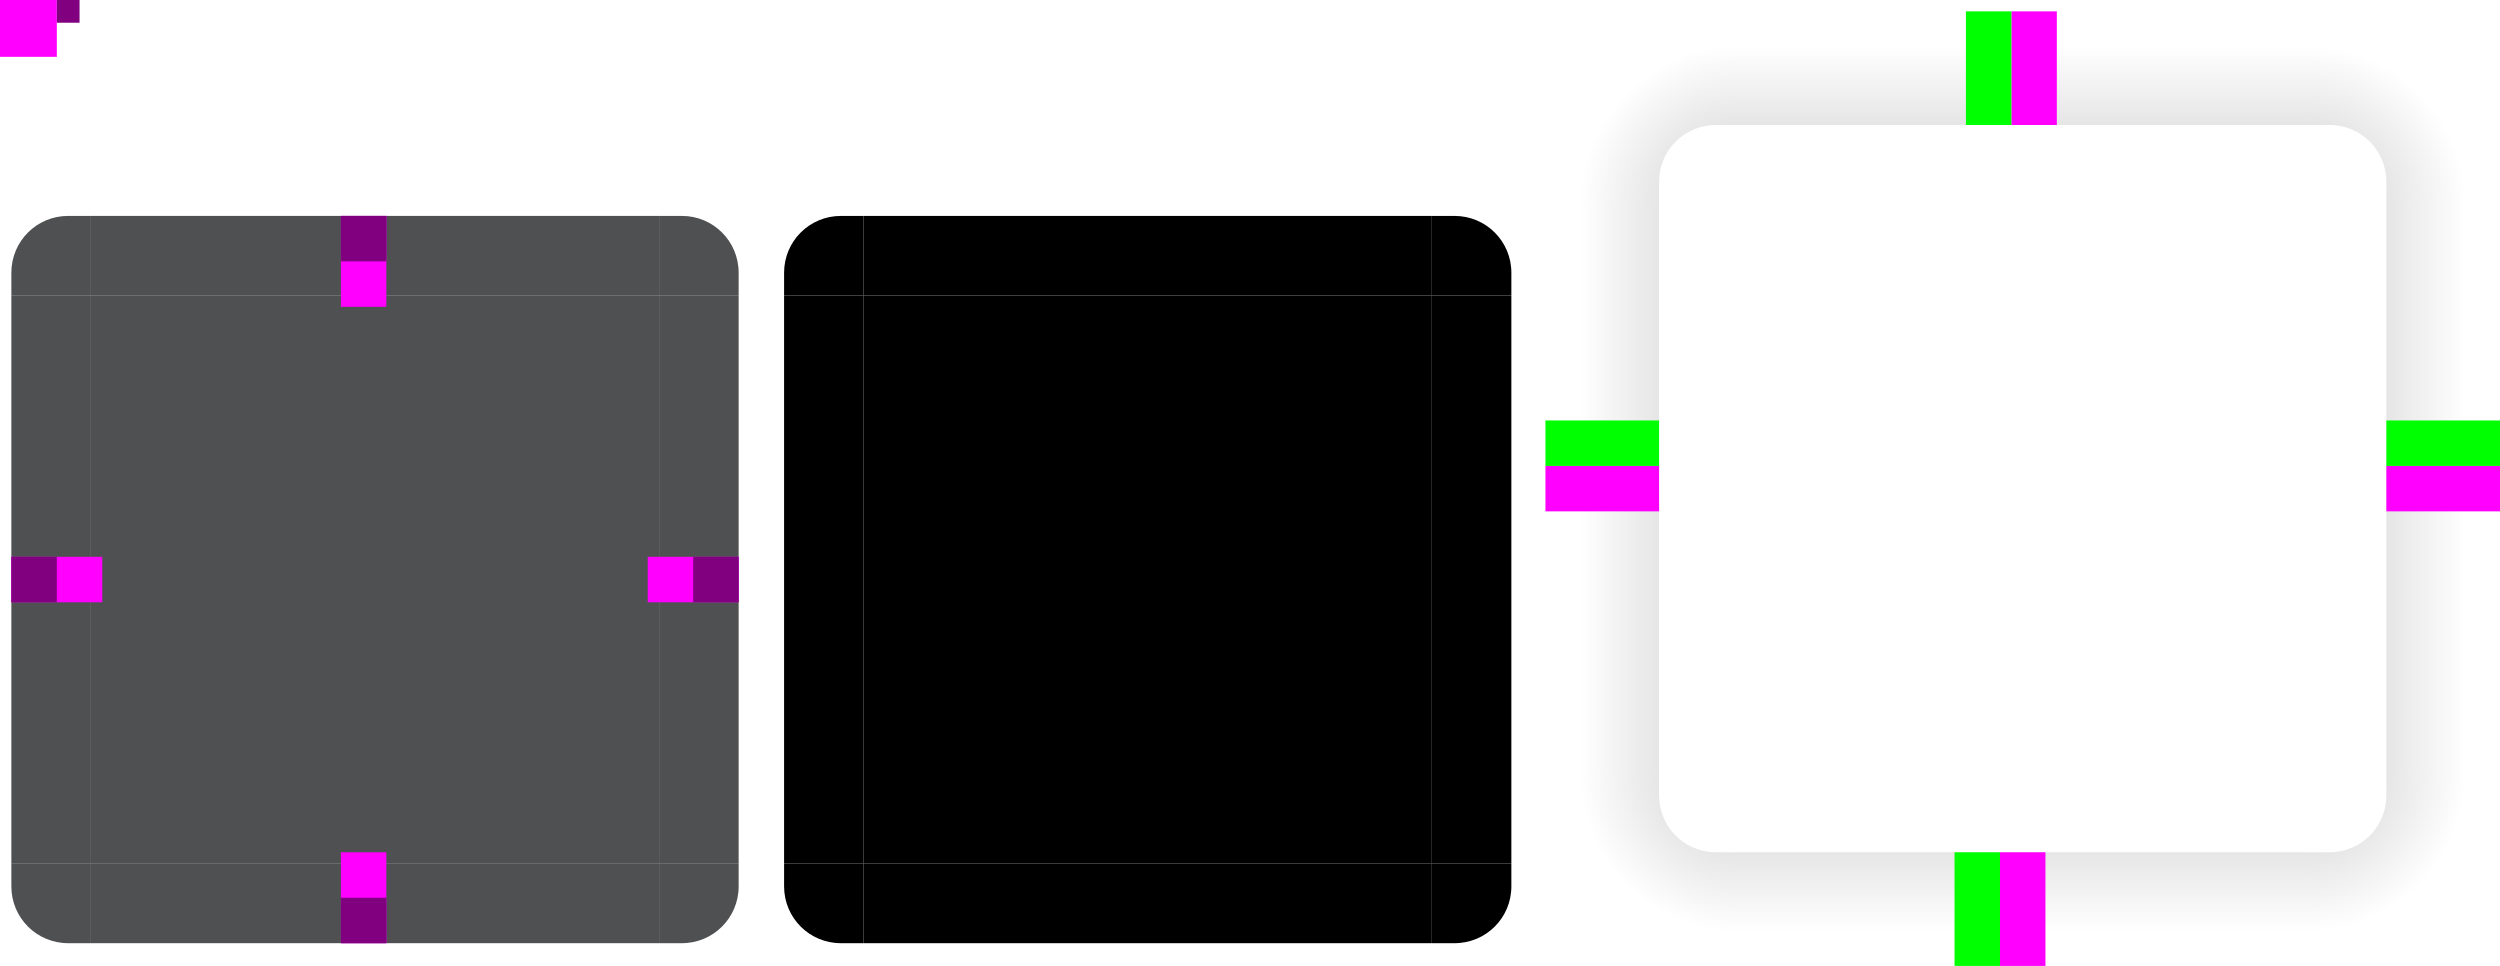
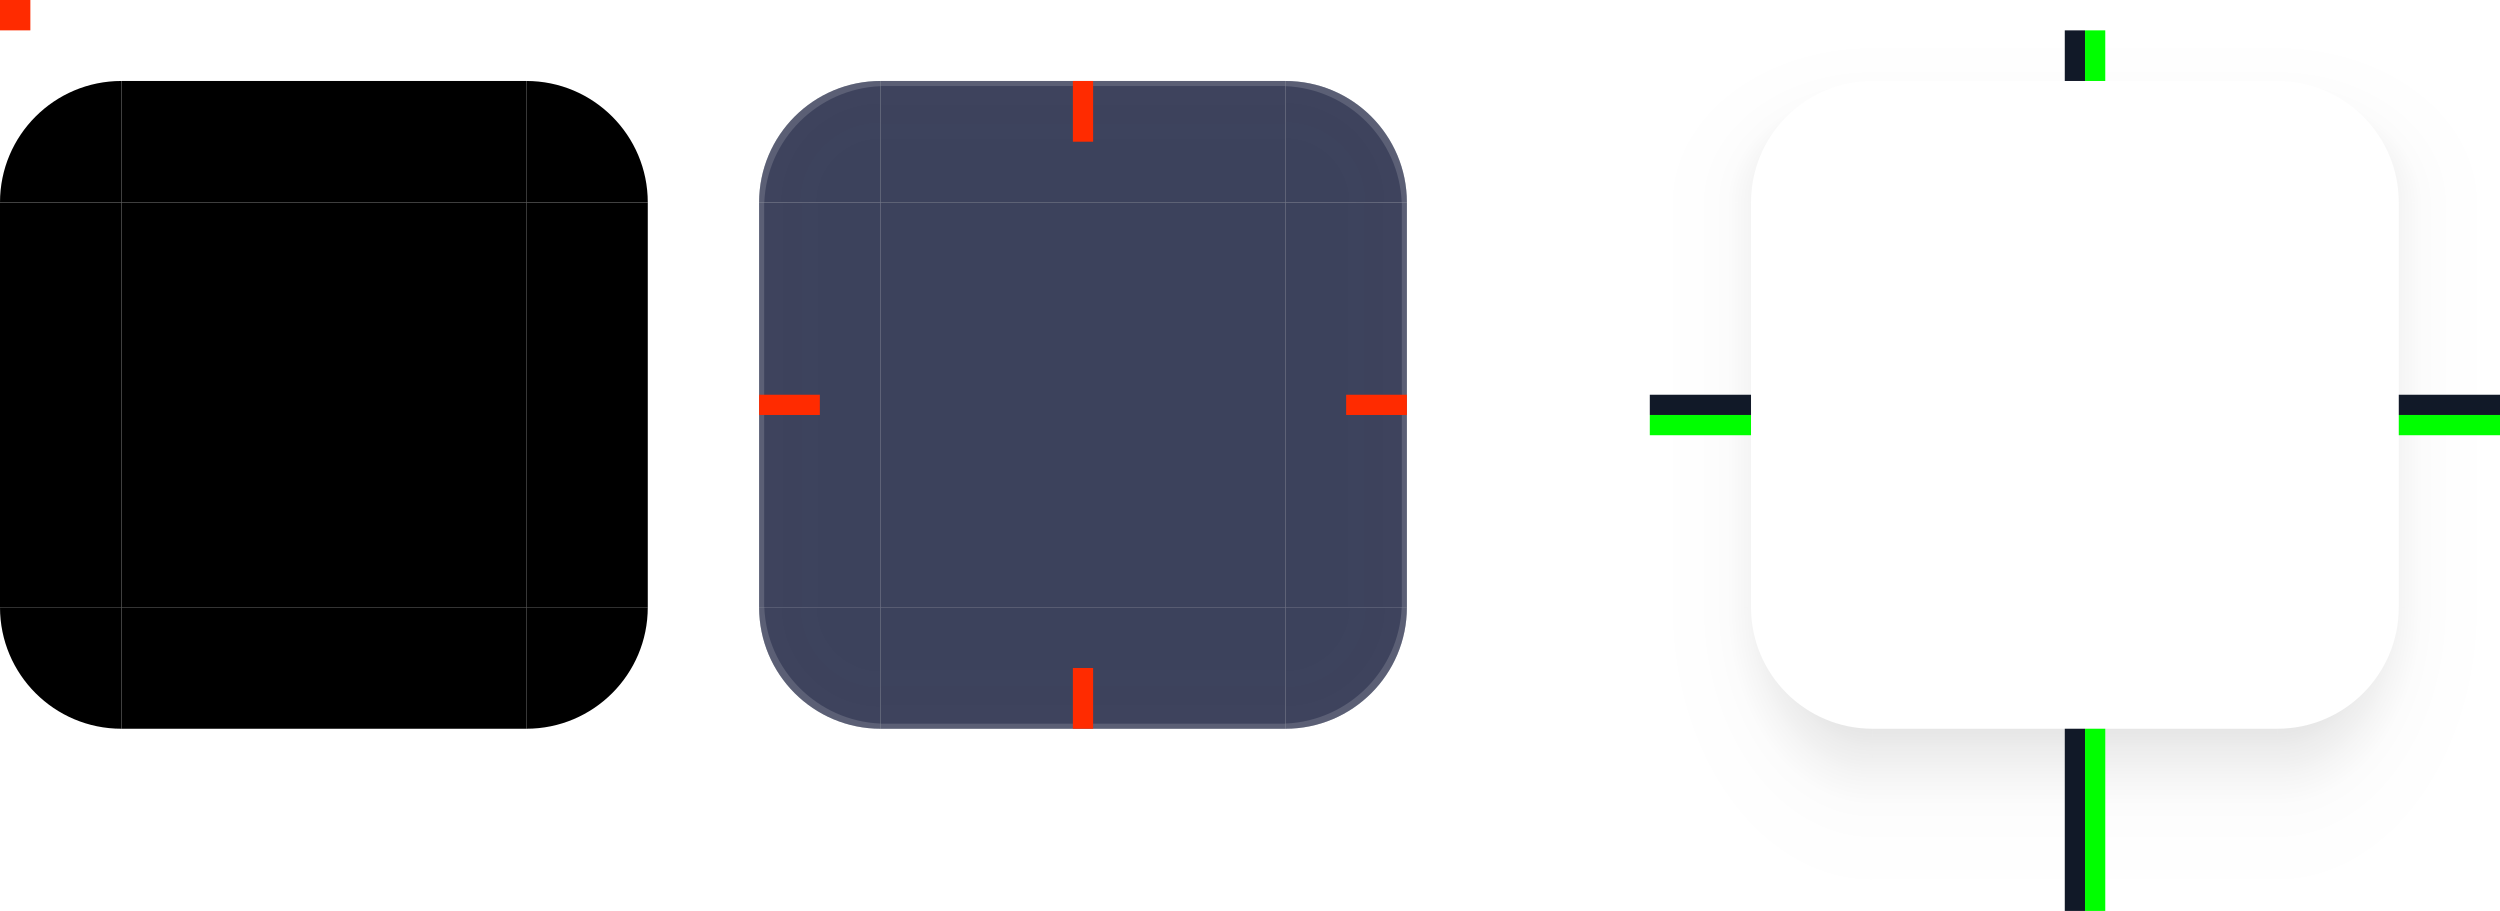
- <svg xmlns="http://www.w3.org/2000/svg" xmlns:xlink="http://www.w3.org/1999/xlink" width="220" height="85" version="1" id="svg24">
+ <svg xmlns="http://www.w3.org/2000/svg" xmlns:xlink="http://www.w3.org/1999/xlink" width="247" height="90" version="1" id="background">
  <defs id="nova">
-     <linearGradient id="linearGradient1278">
-       <stop style="stop-color:#000000;stop-opacity:0.2" offset="0" id="stop1" />
-       <stop style="stop-color:#000000;stop-opacity:0" offset="1" id="stop2" />
+     <linearGradient id="linearGradient20">
+       <stop style="stop-color:#000000;stop-opacity:0;" offset="0.1" id="stop20" />
+       <stop style="stop-color:#ffffff;stop-opacity:0.1;" offset="1" id="stop19" />
    </linearGradient>
-     <radialGradient id="radialGradient4263" cx="984" cy="905.362" r="8.5" fx="984" fy="905.362" gradientTransform="matrix(-1.647069,-5.6461859e-8,5.6464468e-8,-1.647145,1773.715,1559.262)" gradientUnits="userSpaceOnUse" xlink:href="#linearGradient1278" />
-     <linearGradient id="linearGradient4259" x1="83.6" x2="83.6" y1="-969.362" y2="-955.363" gradientTransform="matrix(0.7142857,0,0,1,-317.7143,1250.362)" gradientUnits="userSpaceOnUse" xlink:href="#linearGradient1278" />
-     <radialGradient id="radialGradient3382" cx="984" cy="905.362" r="8.5" fx="984" fy="905.362" gradientTransform="matrix(2.3679458e-6,1.647177,-1.647023,2.367725e-6,1694.15,-1552.825)" gradientUnits="userSpaceOnUse" xlink:href="#linearGradient1278" />
-     <linearGradient id="linearGradient4452" x1="-260" x2="-260" y1="281" y2="295" gradientUnits="userSpaceOnUse" xlink:href="#linearGradient1278" />
-     <radialGradient id="radialGradient4255" cx="982.909" cy="906.453" r="8.5" fx="982.909" fy="906.453" gradientTransform="matrix(1.647068,-3.771647e-6,3.7713134e-6,1.646922,-1415.921,-1474.855)" gradientUnits="userSpaceOnUse" xlink:href="#linearGradient1278" />
-     <radialGradient id="radialGradient4275" cx="984" cy="905.362" r="8.5" fx="984" fy="905.362" gradientTransform="matrix(3.2745726e-6,-1.646935,1.647045,3.2747911e-6,-1338.175,1638.58)" gradientUnits="userSpaceOnUse" xlink:href="#linearGradient1278" />
-     <linearGradient id="linearGradient4385" x1="83.6" x2="83.6" y1="-969.362" y2="-955.362" gradientTransform="matrix(0.7142857,0,0,1,-317.7143,1250.362)" gradientUnits="userSpaceOnUse" xlink:href="#linearGradient1278" />
-     <linearGradient id="linearGradient4387" x1="83.6" x2="83.6" y1="-969.362" y2="-955.361" gradientTransform="matrix(0.7142857,0,0,1,-317.7143,1250.362)" gradientUnits="userSpaceOnUse" xlink:href="#linearGradient1278" />
-     <style id="current-color-scheme" type="text/css">
-    .ColorScheme-Background {color:#1a1b1e; } .ColorScheme-ButtonBackground { color:#343434; } .ColorScheme-Highlight { color:#3c5fff; } .ColorScheme-Text { color:#dfdfdf; } .ColorScheme-ViewBackground { color:#242424; } .ColorScheme-NegativeText { color:#f44336; } .ColorScheme-PositiveText { color:#4caf50; } .ColorScheme-NeutralText { color:#ff9800; }
-   </style>
+     <linearGradient xlink:href="#linearGradient958" id="linearGradient4240" x1="148" x2="148" y1="144" y2="127" gradientTransform="matrix(2,0,0,2,-202,-468)" gradientUnits="userSpaceOnUse" />
+     <linearGradient id="linearGradient958">
+       <stop style="stop-color:#000000;stop-opacity:0.341" offset="0" id="stop1" />
+       <stop style="stop-color:#000000;stop-opacity:0.235" offset=".206" id="stop2" />
+       <stop style="stop-color:#000000;stop-opacity:0.204" offset=".239" id="stop3" />
+       <stop style="stop-color:#000000;stop-opacity:0.165" offset=".283" id="stop4" />
+       <stop style="stop-color:#000000;stop-opacity:0.137" offset=".33" id="stop5" />
+       <stop style="stop-color:#000000;stop-opacity:0.106" offset=".378" id="stop6" />
+       <stop style="stop-color:#000000;stop-opacity:0.086" offset=".434" id="stop7" />
+       <stop style="stop-color:#000000;stop-opacity:0.071" offset=".465" id="stop8" />
+       <stop style="stop-color:#000000;stop-opacity:0.055" offset=".516" id="stop9" />
+       <stop style="stop-color:#000000;stop-opacity:0.039" offset=".555" id="stop10" />
+       <stop style="stop-color:#000000;stop-opacity:0.012" offset=".651" id="stop11" />
+       <stop style="stop-color:#000000;stop-opacity:0.004" offset=".789" id="stop12" />
+       <stop style="stop-color:#000000;stop-opacity:0" offset="1" id="stop13" />
+     </linearGradient>
+     <radialGradient xlink:href="#linearGradient958" id="radialGradient4238" cx="129.71" cy="144.271" r="11" fx="129.71" fy="144.271" gradientTransform="matrix(0,-3.090868,4.000072,0,-521.0936,220.9161)" gradientUnits="userSpaceOnUse" />
+     <linearGradient xlink:href="#linearGradient958" id="linearGradient4236" x1="129" x2="129" y1="133.355" y2="129.968" gradientTransform="matrix(2,0,0,-17.71428,-202,2262.285)" gradientUnits="userSpaceOnUse" />
+     <linearGradient xlink:href="#linearGradient958" id="linearGradient4234" x1="148" x2="148" y1="134.8" y2="129.667" gradientTransform="matrix(0,2,-8.571428,0,1291.428,-438)" gradientUnits="userSpaceOnUse" />
+     <radialGradient xlink:href="#linearGradient958" id="radialGradient4232" cx="129.71" cy="144.271" r="11" fx="129.71" fy="144.271" gradientTransform="matrix(0,5.454505,4.000071,0,-521.0934,-807.5035)" gradientUnits="userSpaceOnUse" />
+     <radialGradient xlink:href="#linearGradient958" id="radialGradient5631" cx="129.71" cy="144.271" r="11" fx="129.71" fy="144.271" gradientTransform="matrix(0,-3.090868,-4.000072,0,713.0936,220.9161)" gradientUnits="userSpaceOnUse" />
+     <radialGradient xlink:href="#linearGradient958" id="radialGradient5627" cx="129.71" cy="144.271" r="11" fx="129.71" fy="144.271" gradientTransform="matrix(0,5.454505,-4.000071,0,713.0934,-807.5035)" gradientUnits="userSpaceOnUse" />
+     <linearGradient xlink:href="#linearGradient958" id="linearGradient1105" x1="148" x2="148" y1="134.8" y2="129.667" gradientTransform="matrix(0,2,8.571428,0,-1099.428,-438)" gradientUnits="userSpaceOnUse" />
+     <style id="current-color-scheme" type="text/css"> .ColorScheme-Background {color:#1a1b1e; } .ColorScheme-ButtonBackground { color:#2a2a2a; } .ColorScheme-Highlight { color:#3c5fff; } .ColorScheme-Text { color:#ffffff; } .ColorScheme-ViewBackground { color:#2a2a2a; } .ColorScheme-NegativeText { color:#f44336; } .ColorScheme-PositiveText { color:#4caf50; } .ColorScheme-NeutralText { color:#ff9800; }
+     </style>
+     <linearGradient xlink:href="#linearGradient20" id="linearGradient15" x1="73.983" y1="278.006" x2="73.983" y2="253.949" gradientUnits="userSpaceOnUse" gradientTransform="translate(-148,-532)" />
+     <linearGradient xlink:href="#linearGradient20" id="linearGradient19" gradientUnits="userSpaceOnUse" x1="73.983" y1="278.006" x2="73.983" y2="253.949" gradientTransform="translate(1.5929199e-6,-104)" />
+     <linearGradient xlink:href="#linearGradient20" id="linearGradient21" gradientUnits="userSpaceOnUse" gradientTransform="translate(-288,-244)" x1="73.983" y1="278.006" x2="73.983" y2="253.949" />
+     <linearGradient xlink:href="#linearGradient20" id="linearGradient22" gradientUnits="userSpaceOnUse" gradientTransform="translate(-288,-392)" x1="73.983" y1="278.006" x2="73.983" y2="253.949" />
+     <radialGradient xlink:href="#linearGradient20" id="radialGradient24" cx="254.005" cy="33.997" fx="254.005" fy="33.997" r="12" gradientUnits="userSpaceOnUse" gradientTransform="matrix(2.028946,0,0,2.040081,-261.357,-35.35942)" />
+     <radialGradient xlink:href="#linearGradient20" id="radialGradient28" gradientUnits="userSpaceOnUse" gradientTransform="matrix(0,-2.028946,2.040081,0,104.6406,549.357)" cx="254.005" cy="33.997" fx="254.005" fy="33.997" r="12" />
+     <radialGradient xlink:href="#linearGradient20" id="radialGradient29" gradientUnits="userSpaceOnUse" gradientTransform="matrix(-2.028946,0,0,-2.040081,689.357,183.3594)" cx="254.005" cy="33.997" fx="254.005" fy="33.997" r="12" />
+     <radialGradient xlink:href="#linearGradient20" id="radialGradient30" gradientUnits="userSpaceOnUse" gradientTransform="matrix(0,2.028946,-2.040081,0,323.3594,-401.3571)" cx="254.005" cy="33.997" fx="254.005" fy="33.997" r="12" />
  </defs>
-   <path id="shadow-topleft" style="fill:url(#radialGradient4275);fill-opacity:1.0" d="m 136,17.999 h 10 v -2 c 0,-2.77 2.23,-5 5,-5 h 2 V 0.999 h -17 z" />
-   <g id="shadow-left" transform="matrix(-1,0,0,1,434,-239.001)">
-     <rect style="fill:url(#linearGradient4385)" width="50" height="10" x="-307" y="288" transform="rotate(-90)" id="rect2" />
-     <rect style="opacity:0.001" width="7" height="1" x="278" y="257" transform="translate(3,2)" id="rect3" />
+   <rect id="shadow-center" style="opacity:0.001;stroke-width:0.5" width="40" height="40" x="185" y="20" />
+   <g id="shadow-top" transform="matrix(0.5,0,0,0.5,93,-4.5)">
+     <path style="fill:url(#linearGradient4240)" transform="translate(128,229)" d="m 56,-214 v 10 h 80 v -10 z" id="path13" />
  </g>
-   <path id="shadow-bottomright" style="fill:url(#radialGradient3382);fill-opacity:1.0" d="m 220,67.999 h -10 v 2 c 0,2.77 -2.23,5 -5,5 h -2 v 10 h 17 z" />
-   <g id="shadow-bottom" transform="rotate(90,336.5005,123.4995)">
-     <rect style="fill:url(#linearGradient4387);fill-opacity:1.0" width="50" height="10" x="-307" y="288" transform="rotate(-90)" id="rect4" />
-     <rect style="opacity:0.001" width="7" height="1" x="278" y="257" transform="translate(3,2)" id="rect5" />
+   <g id="shadow-topleft" transform="matrix(0.5,0,0,0.5,169.5,4.5)">
+     <path style="fill:url(#radialGradient4238)" transform="translate(-25,211)" d="m 12,-214 v 34 h 20 c 0,-0.414 0.011,-0.825 0.031,-1.234 C 32.674,-193.915 43.159,-204 56,-204 v -10 z" id="path14" />
  </g>
-   <g id="shadow-right" transform="translate(-77.99998,-239.001)">
-     <rect style="fill:url(#linearGradient4452);fill-opacity:1.0" width="50" height="10" x="-307" y="288" transform="rotate(-90)" id="rect6" />
-     <rect style="opacity:0.001" width="7" height="1" x="278" y="257" transform="translate(3,2)" id="rect7" />
+   <g id="shadow-bottom" transform="matrix(0.5,0,0,0.5,93,-4.5)">
+     <path style="fill:url(#linearGradient4236)" transform="translate(128,229)" d="m 56,-76 v 36 h 80 v -36 z" id="path15" />
  </g>
-   <g id="shadow-top" transform="matrix(0,-1,-1,0,460,298.999)">
-     <rect style="fill:url(#linearGradient4259);fill-opacity:1.0" width="50" height="10" x="-307" y="288" transform="rotate(-90)" id="rect8" />
-     <rect style="opacity:0.001" width="7" height="1" x="278" y="257" transform="translate(3,2)" id="rect9" />
+   <g id="shadow-left" transform="matrix(0.5,0,0,0.5,93,-4.5)">
+     <path style="fill:url(#linearGradient1105)" transform="translate(128,229)" d="m 12,-180 v 80 h 20 v -80 z" id="path16" />
  </g>
-   <path id="shadow-topright" style="fill:url(#radialGradient4255);fill-opacity:1.0" d="M 203,0.999 V 10.999 h 2 c 2.77,0 5,2.23 5,5 v 2 h 10 V 0.999 Z" />
-   <path id="shadow-bottomleft" style="fill:url(#radialGradient4263);fill-opacity:1.0" d="m 153,84.999 v -10 h -2 c -2.77,0 -5,-2.23 -5,-5 v -2 h -10 v 17 z" />
-   <g id="center" transform="translate(1,-1.99899)">
-     <rect id="center1" style="fill:currentColor;opacity:0.75;fill-opacity:1" class="ColorScheme-Background" width="50" height="50" x="7" y="28" />
-     <rect id="rect24" style="fill:#000000;fill-opacity:1;opacity:0.05" class="ColorScheme-Background" width="50" height="50" x="7" y="28" />
-     <rect id="center2" style="display:none;opacity:0.05;fill:currentColor" class="ColorScheme-Highlight" width="50" height="50" x="7" y="28" />
+   <g id="shadow-bottomleft" transform="matrix(0.5,0,0,-0.5,169.5,75.5)">
+     <path style="fill:url(#radialGradient4232)" transform="matrix(1,0,0,-1,-25,-69.00001)" d="m 12,-100 v 60 h 44 v -36 c -13.255,0 -24,-10.745 -24,-24 z" id="path17" />
  </g>
-   <g id="topleft" transform="translate(-182,-232.9998)">
-     <path style="fill:currentColor;opacity:0.75;fill-opacity:1" class="ColorScheme-Background" d="m 190,252 v 7 h -7 v -2 c 0,-2.77 2.23,-5 5,-5 z" id="path9" />
-     <path style="fill:#000000;fill-opacity:1;opacity:0.05" class="ColorScheme-Background" d="m 190,252 v 7 h -7 v -2 c 0,-2.77 2.23,-5 5,-5 z" id="path25" />
-     <path style="display:none;opacity:0.05;fill:currentColor" class="ColorScheme-Highlight" d="m 190,252 v 7 h -7 v -2 c 0,-2.77 2.23,-5 5,-5 z" id="path10" />
+   <g id="shadow-topright" transform="matrix(-0.5,0,0,0.5,240.5,4.5)">
+     <path style="fill:url(#radialGradient5631)" transform="matrix(-1,0,0,1,167,211)" d="m 136,-214 v 10 c 12.841,0 23.326,10.085 23.969,22.766 0.021,0.409 0.031,0.82 0.031,1.234 h 20 v -34 z" id="path18" />
  </g>
-   <g id="left" transform="translate(-182,-232.9998)">
-     <path style="fill:currentColor;opacity:0.75;fill-opacity:1" class="ColorScheme-Background" d="m 183,259 v 50 l 7,10e-6 v -50 z" id="path11" />
-     <path style="fill:#000000;fill-opacity:1;opacity:0.05" class="ColorScheme-Background" d="m 183,259 v 50 l 7,10e-6 v -50 z" id="path26" />
-     <path style="display:none;opacity:0.05;fill:currentColor" class="ColorScheme-Highlight" d="m 183,259 v 50 l 7,10e-6 v -50 z" id="path12" />
+   <g id="shadow-right" transform="matrix(-0.5,0,0,0.5,317,-4.5)">
+     <path style="fill:url(#linearGradient4234)" transform="matrix(-1,0,0,1,320,229)" d="m 160,-180 v 80 h 20 v -80 z" id="path19" />
  </g>
-   <g id="right" transform="translate(-182,-232.9998)">
-     <path style="fill:currentColor;opacity:0.75;fill-opacity:1" class="ColorScheme-Background" d="m 247,259 v 50 l -7,10e-6 v -50 z" id="path13" />
-     <path style="fill:#000000;fill-opacity:1;opacity:0.05" class="ColorScheme-Background" d="m 247,259 v 50 l -7,10e-6 v -50 z" id="path27" />
-     <path style="display:none;opacity:0.05;fill:currentColor" class="ColorScheme-Highlight" d="m 247,259 v 50 l -7,10e-6 v -50 z" id="path14" />
+   <g id="shadow-bottomright" transform="matrix(-0.5,0,0,-0.5,240.5,75.5)">
+     <path style="fill:url(#radialGradient5627)" transform="rotate(180,83.5,-34.5)" d="m 160,-100 c 0,13.255 -10.745,24 -24,24 v 36 h 44 v -60 z" id="path20" />
  </g>
-   <g id="bottomleft" transform="translate(-182,-232.9999)">
-     <path style="fill:currentColor;opacity:0.75;fill-opacity:1" class="ColorScheme-Background" d="m 190,316 v -7 h -7 v 2 c 0,2.77 2.23,5 5,5 z" id="path15" />
-     <path style="fill:#000000;fill-opacity:1;opacity:0.05" class="ColorScheme-Background" d="m 190,316 v -7 h -7 v 2 c 0,2.77 2.23,5 5,5 z" id="path28" />
-     <path style="display:none;opacity:0.05;fill:currentColor" class="ColorScheme-Highlight" d="m 190,316 v -7 h -7 v 2 c 0,2.77 2.23,5 5,5 z" id="path16" />
+   <g id="center" transform="matrix(0.5,0,0,0.5,0,3)">
+     <rect id="center1" style="opacity:0.85;fill:currentColor;fill-opacity:1" class="ColorScheme-Background" width="80" height="80" x="174" y="34" />
+     <rect id="center2" style="opacity:0.15;fill:currentColor" class="ColorScheme-Highlight" width="80" height="80" x="174" y="34" />
  </g>
-   <g id="bottom" transform="translate(-182,-233)">
-     <path style="fill:currentColor;opacity:0.75;fill-opacity:1" class="ColorScheme-Background" d="M 190,316 H 240 v -7 h -50 z" id="path17" />
-     <path style="fill:#000000;fill-opacity:1;opacity:0.05" class="ColorScheme-Background" d="M 190,316 H 240 v -7 h -50 z" id="path29" />
-     <path style="display:none;opacity:0.05;fill:currentColor" class="ColorScheme-Highlight" d="M 190,316 H 240 v -7 h -50 z" id="path18" />
+   <g id="top" transform="matrix(0.5,0,0,0.5,0,3)">
+     <rect id="top1" style="opacity:0.85;fill:currentColor;fill-opacity:1" class="ColorScheme-Background" width="80" height="24" x="174" y="10" />
+     <rect id="top2" style="opacity:0.15;fill:currentColor" class="ColorScheme-Highlight" width="80" height="24" x="174" y="10" />
+     <rect id="rect20" style="display:inline;opacity:0.1;fill:url(#linearGradient21)" class="ColorScheme-Background" width="80" height="24" x="-254" y="10" transform="scale(-1,1)" />
+     <path id="rect3" style="opacity:1;fill:currentColor;fill-opacity:0.15" class="ColorScheme-Text" d="m 174,10 v 1 h 80 v -1 z" />
  </g>
-   <g id="bottomright" transform="translate(-182,-232.9999)">
-     <path style="fill:currentColor;opacity:0.75;fill-opacity:1" class="ColorScheme-Background" d="m 240,316 v -7 h 7 v 2 c 0,2.77 -2.23,5 -5,5 z" id="path19" />
-     <path style="fill:#000000;fill-opacity:1;opacity:0.05" class="ColorScheme-Background" d="m 240,316 v -7 h 7 v 2 c 0,2.77 -2.23,5 -5,5 z" id="path30" />
-     <path style="display:none;opacity:0.05;fill:currentColor" class="ColorScheme-Highlight" d="m 240,316 v -7 h 7 v 2 c 0,2.77 -2.23,5 -5,5 z" id="path20" />
+   <g id="topleft" transform="matrix(0.5,0,0,0.5,0,3)">
+     <path id="topleft1" style="opacity:0.85;fill:currentColor;fill-opacity:1" class="ColorScheme-Background" d="m 174,34 h -24 c 0,-13.255 10.745,-24 24,-24 z" />
+     <path id="topleft2" style="opacity:0.15;fill:currentColor" class="ColorScheme-Highlight" d="m 174,34 h -24 c 0,-13.255 10.745,-24 24,-24 z" />
+     <path id="path28" style="opacity:0.1;fill:url(#radialGradient28)" class="ColorScheme-Background" d="M 174,34 V 10 c -13.255,0 -24,10.745 -24,24 z" />
+     <path id="path2" style="opacity:1;fill:currentColor;fill-opacity:0.15" class="ColorScheme-Text" d="m 174,10 c -13.255,0 -24,10.745 -24,24 h 1.025 C 151.537,21.542 161.542,11.537 174,11.025 Z" />
  </g>
-   <g id="topright" transform="translate(-182,-232.9998)">
-     <path style="fill:currentColor;opacity:0.75;fill-opacity:1" class="ColorScheme-Background" d="m 240,252 v 7 h 7 v -2 c 0,-2.77 -2.23,-5 -5,-5 z" id="path21" />
-     <path style="fill:#000000;fill-opacity:1;opacity:0.05" class="ColorScheme-Background" d="m 240,252 v 7 h 7 v -2 c 0,-2.77 -2.23,-5 -5,-5 z" id="path31" />
-     <path style="display:none;opacity:0.05;fill:currentColor" class="ColorScheme-Highlight" d="m 240,252 v 7 h 7 v -2 c 0,-2.77 -2.23,-5 -5,-5 z" id="path22" />
+   <g id="bottom" transform="matrix(0.5,0,0,0.5,0,3)">
+     <rect id="bottom1" style="opacity:0.85;fill:currentColor;fill-opacity:1" class="ColorScheme-Background" width="80" height="24" x="174" y="-138" transform="scale(1,-1)" />
+     <rect id="bottom2" style="opacity:0.15;fill:currentColor" class="ColorScheme-Highlight" width="80" height="24" x="174" y="-138" transform="scale(1,-1)" />
+     <rect id="rect21" style="display:inline;opacity:0.1;fill:url(#linearGradient22)" class="ColorScheme-Background" width="80" height="24" x="-254" y="-138" transform="scale(-1)" />
+     <path id="rect7" style="opacity:1;fill:currentColor;fill-opacity:0.15" class="ColorScheme-Text" d="m 174,-137 v -1 h 80 v 1 z" transform="scale(1,-1)" />
  </g>
-   <g id="top" transform="translate(-182,-232.9998)">
-     <path style="fill:currentColor;opacity:0.75;fill-opacity:1" class="ColorScheme-Background" d="M 190,252 H 240 v 7 h -50 z" id="path23" />
-     <path style="fill:#000000;fill-opacity:1;opacity:0.05" class="ColorScheme-Background" d="M 190,252 H 240 v 7 h -50 z" id="path32" />
-     <path style="display:none;opacity:0.05;fill:currentColor" class="ColorScheme-Highlight" d="M 190,252 H 240 v 7 h -50 z" id="path24" />
+   <g id="left" transform="matrix(0.5,0,0,0.5,0,3)">
+     <rect id="left1" style="opacity:0.85;fill:currentColor;fill-opacity:1" class="ColorScheme-Background" width="80" height="24" x="34" y="-174" transform="rotate(90)" />
+     <rect id="left2" style="opacity:0.15;fill:currentColor" class="ColorScheme-Highlight" width="80" height="24" x="34" y="-174" transform="rotate(90)" />
+     <rect id="rect19" style="display:inline;opacity:0.1;fill:url(#linearGradient19)" class="ColorScheme-Background" width="80" height="24" x="34" y="150" transform="matrix(0,1,1,0,0,0)" />
+     <path id="rect4" style="opacity:1;fill:currentColor;fill-opacity:0.15" class="ColorScheme-Text" d="m 34,-150 h 80 v -1 H 34 Z" transform="rotate(90)" />
  </g>
-   <rect id="shadow-hint-right-margin" style="fill:#ff00ff" width="10" height="4" x="210" y="41" />
-   <rect id="shadow-hint-bottom-margin" style="fill:#ff00ff" width="4" height="10" x="176" y="75" />
-   <rect id="shadow-hint-left-margin" style="fill:#ff00ff" width="10" height="4" x="136" y="41" />
-   <rect id="shadow-hint-top-margin" style="fill:#ff00ff" width="4" height="10" x="177" y="1" />
-   <rect id="mask-center" style="fill:#000000" width="50" height="50" x="76" y="26.001" />
-   <path id="mask-topleft" style="fill:#000000" d="m 76,19.001 v 7 h -7 v -2 c 0,-2.77 2.23,-5 5,-5 z" />
-   <path id="mask-left" style="fill:#000000" d="m 69,26.001 v 50 l 7,1e-5 v -50 z" />
-   <path id="mask-right" style="fill:#000000" d="m 133,26.001 v 50 l -7,1e-5 v -50 z" />
-   <path id="mask-bottomleft" style="fill:#000000" d="m 76,83.001 v -7 h -7 v 2 c 0,2.77 2.23,5 5,5 z" />
-   <path id="mask-bottom" style="fill:#000000" d="M 76,83.001 H 126 v -7 H 76 Z" />
-   <path id="mask-bottomright" style="fill:#000000" d="m 126,83.001 v -7 h 7 v 2 c 0,2.77 -2.23,5 -5,5 z" />
-   <path id="mask-topright" style="fill:#000000" d="m 126,19.001 v 7 h 7 v -2 c 0,-2.77 -2.23,-5 -5,-5 z" />
-   <path id="mask-top" style="fill:#000000" d="M 76,19.001 H 126 v 7 H 76 Z" />
-   <rect id="hint-tile-center" style="fill:#ff00ff" width="5" height="5" x="0" y="0" />
-   <rect id="shadow-center" style="fill:none" width="50" height="50" x="153" y="18.06" />
-   <rect id="shadow-hint-top-inset" style="fill:#00ff00" width="4" height="10" x="172" y="75" />
-   <rect id="shadow-hint-bottom-inset" style="fill:#00ff00" width="4" height="10" x="173" y="1" />
-   <rect id="shadow-hint-right-inset" style="fill:#00ff00" width="4" height="10" x="37" y="-220" transform="rotate(90)" />
-   <rect id="shadow-hint-left-inset" style="fill:#00ff00" width="4" height="10" x="37" y="-146" transform="rotate(90)" />
-   <rect id="thick-hint-top-margin" style="fill:#ff00ff" width="4" height="8" x="30" y="19.001" />
-   <rect id="thick-hint-bottom-margin" style="fill:#ff00ff" width="4" height="8" x="30" y="75.001" />
-   <rect id="thick-hint-right-margin" style="fill:#ff00ff" width="4" height="8" x="49.001" y="-65" transform="rotate(90)" />
-   <rect id="thick-hint-left-margin" style="fill:#ff00ff" width="4" height="8" x="49.001" y="-9" transform="rotate(90)" />
-   <rect id="thick-center" style="fill:#800080" width="2" height="2" x="5" y="0" />
-   <rect id="hint-top-margin" style="fill:#800080" width="4" height="4" x="30" y="19.001" />
-   <rect id="hint-bottom-margin" style="fill:#800080" width="4" height="4" x="30" y="79.001" />
-   <rect id="hint-left-margin" style="fill:#800080" width="4" height="4" x="1" y="49.001" />
-   <rect id="hint-right-margin" style="fill:#800080" width="4" height="4" x="61" y="49.001" />
+   <g id="bottomleft" transform="matrix(0.5,0,0,0.5,0,3)">
+     <path id="bottomleft1" style="opacity:0.85;fill:currentColor;fill-opacity:1" class="ColorScheme-Background" d="m 174,114 h -24 c 0,13.255 10.745,24 24,24 z" />
+     <path id="bottomleft2" style="opacity:0.15;fill:currentColor" class="ColorScheme-Highlight" d="m 174,114 h -24 c 0,13.255 10.745,24 24,24 z" />
+     <path id="path29" style="opacity:0.1;fill:url(#radialGradient29)" class="ColorScheme-Background" d="m 174,114 h -24 c 0,13.255 10.745,24 24,24 z" />
+     <path id="path9" style="opacity:1;fill:currentColor;fill-opacity:0.15" class="ColorScheme-Text" d="m 150,114 c 0,13.255 10.745,24 24,24 v -1.025 C 161.542,136.463 151.537,126.458 151.025,114 Z" />
+   </g>
+   <g id="topright" transform="matrix(0.5,0,0,0.5,0,3)">
+     <path id="topright1" style="opacity:0.85;fill:currentColor;fill-opacity:1" class="ColorScheme-Background" d="m 254,34 h 24 C 278,20.745 267.255,10 254,10 Z" />
+     <path id="topright2" style="opacity:0.15;fill:currentColor" class="ColorScheme-Highlight" d="m 254,34 h 24 C 278,20.745 267.255,10 254,10 Z" />
+     <path id="path22" style="opacity:0.1;fill:url(#radialGradient24)" class="ColorScheme-Background" d="m 254,34 h 24 C 278,20.745 267.255,10 254,10 Z" />
+     <path id="path1" style="opacity:1;fill:currentColor;fill-opacity:0.15" class="ColorScheme-Text" d="m 254,10 v 1.025 C 266.458,11.537 276.463,21.542 276.975,34 H 278 C 278,20.745 267.255,10 254,10 Z" />
+   </g>
+   <g id="right" transform="matrix(0.5,0,0,0.5,0,3)">
+     <rect id="right1" style="opacity:0.85;fill:currentColor;fill-opacity:1" class="ColorScheme-Background" width="80" height="24" x="34" y="254" transform="matrix(0,1,1,0,0,0)" />
+     <rect id="right2" style="opacity:0.15;fill:currentColor" class="ColorScheme-Highlight" width="80" height="24" x="34" y="254" transform="matrix(0,1,1,0,0,0)" />
+     <rect id="rect1" style="display:inline;opacity:0.1;fill:url(#linearGradient15)" class="ColorScheme-Background" width="80" height="24" x="-114" y="-278" transform="matrix(0,-1,-1,0,0,0)" />
+     <path id="rect5" style="opacity:1;fill:currentColor;fill-opacity:0.15" class="ColorScheme-Text" d="m 34,277 h 80 v 1 H 34 Z" transform="matrix(0,1,1,0,0,0)" />
+   </g>
+   <g id="bottomright" transform="matrix(0.5,0,0,0.5,0,3)">
+     <path id="bottomright1" style="opacity:0.85;fill:currentColor;fill-opacity:1" class="ColorScheme-Background" d="m 254,114 h 24 C 278,127.255 267.255,138 254,138 Z" />
+     <path id="bottomright2" style="opacity:0.15;fill:currentColor" class="ColorScheme-Highlight" d="m 254,114 h 24 C 278,127.255 267.255,138 254,138 Z" />
+     <path id="path30" style="opacity:0.1;fill:url(#radialGradient30)" class="ColorScheme-Background" d="m 254,114 v 24 c 13.255,0 24,-10.745 24,-24 z" />
+     <path id="path8" style="opacity:1;fill:currentColor;fill-opacity:0.15" class="ColorScheme-Text" d="M 276.975,114 C 276.463,126.458 266.458,136.463 254,136.975 V 138 c 13.255,0 24,-10.745 24,-24 z" />
+   </g>
+   <rect id="mask-center" width="40" height="40" x="12" y="20" style="stroke-width:0.5" />
+   <rect id="mask-top" width="40" height="12" x="12" y="8" style="stroke-width:0.5" />
+   <path id="mask-topleft" d="M 12,20 H 0 C 0,13.373 5.373,8 12,8 Z" style="stroke-width:0.5" />
+   <rect id="mask-bottom" width="40" height="12" x="12" y="-72" transform="scale(1,-1)" style="stroke-width:0.5" />
+   <rect id="mask-left" width="40" height="12" x="20" y="-12" transform="rotate(90)" style="stroke-width:0.5" />
+   <path id="mask-bottomleft" d="M 12,60 H 0 c 0,6.627 5.373,12 12,12 z" style="stroke-width:0.5" />
+   <path id="mask-topright" d="m 52,20 h 12 c 0,-6.627 -5.373,-12 -12,-12 z" style="stroke-width:0.5" />
+   <rect id="mask-right" width="40" height="12" x="20" y="52" transform="matrix(0,1,1,0,0,0)" style="stroke-width:0.5" />
+   <path id="mask-bottomright" d="m 52,60 h 12 c 0,6.627 -5.373,12 -12,12 z" style="stroke-width:0.5" />
+   <rect id="shadow-hint-bottom-margin" style="fill:#111928;stroke-width:0.5" width="2" height="18" x="204" y="72" />
+   <rect id="shadow-hint-top-margin" style="fill:#111928;stroke-width:0.5" width="2" height="5" x="204" y="3" />
+   <rect id="shadow-hint-right-margin" style="fill:#111928;stroke-width:0.5" width="2" height="10" x="39" y="-247" transform="rotate(90)" />
+   <rect id="shadow-hint-left-margin" style="fill:#111928;stroke-width:0.5" width="2" height="10" x="39" y="-173" transform="rotate(90)" />
+   <rect id="hint-top-margin" style="fill:#ff2b00;fill-opacity:1;stroke-width:0.5" width="2" height="6" x="106" y="8" />
+   <rect id="hint-bottom-margin" style="fill:#ff2b00;fill-opacity:1;stroke-width:0.5" width="2" height="6" x="106" y="66" />
+   <rect id="hint-right-margin" style="fill:#ff2b00;fill-opacity:1;stroke-width:0.5" width="2" height="6" x="39" y="-139" transform="rotate(90)" />
+   <rect id="hint-left-margin" style="fill:#ff2b00;fill-opacity:1;stroke-width:0.5" width="2" height="6" x="39" y="-81" transform="rotate(90)" />
+   <rect id="hint-stretch-borders" style="fill:#ff2b00;fill-opacity:1;stroke-width:0.5" width="3" height="3" x="0" y="0" />
+   <rect id="shadow-hint-top-inset" style="fill:#00ff00;stroke-width:0.5" width="2" height="5" x="206" y="3" />
+   <rect id="shadow-hint-bottom-inset" style="fill:#00ff00;stroke-width:0.5" width="2" height="18" x="206" y="72" />
+   <rect id="shadow-hint-right-inset" style="fill:#00ff00;stroke-width:0.5" width="10" height="2" x="237" y="41" />
+   <rect id="shadow-hint-left-inset" style="fill:#00ff00;stroke-width:0.5" width="10" height="2" x="163" y="41" />
</svg>
